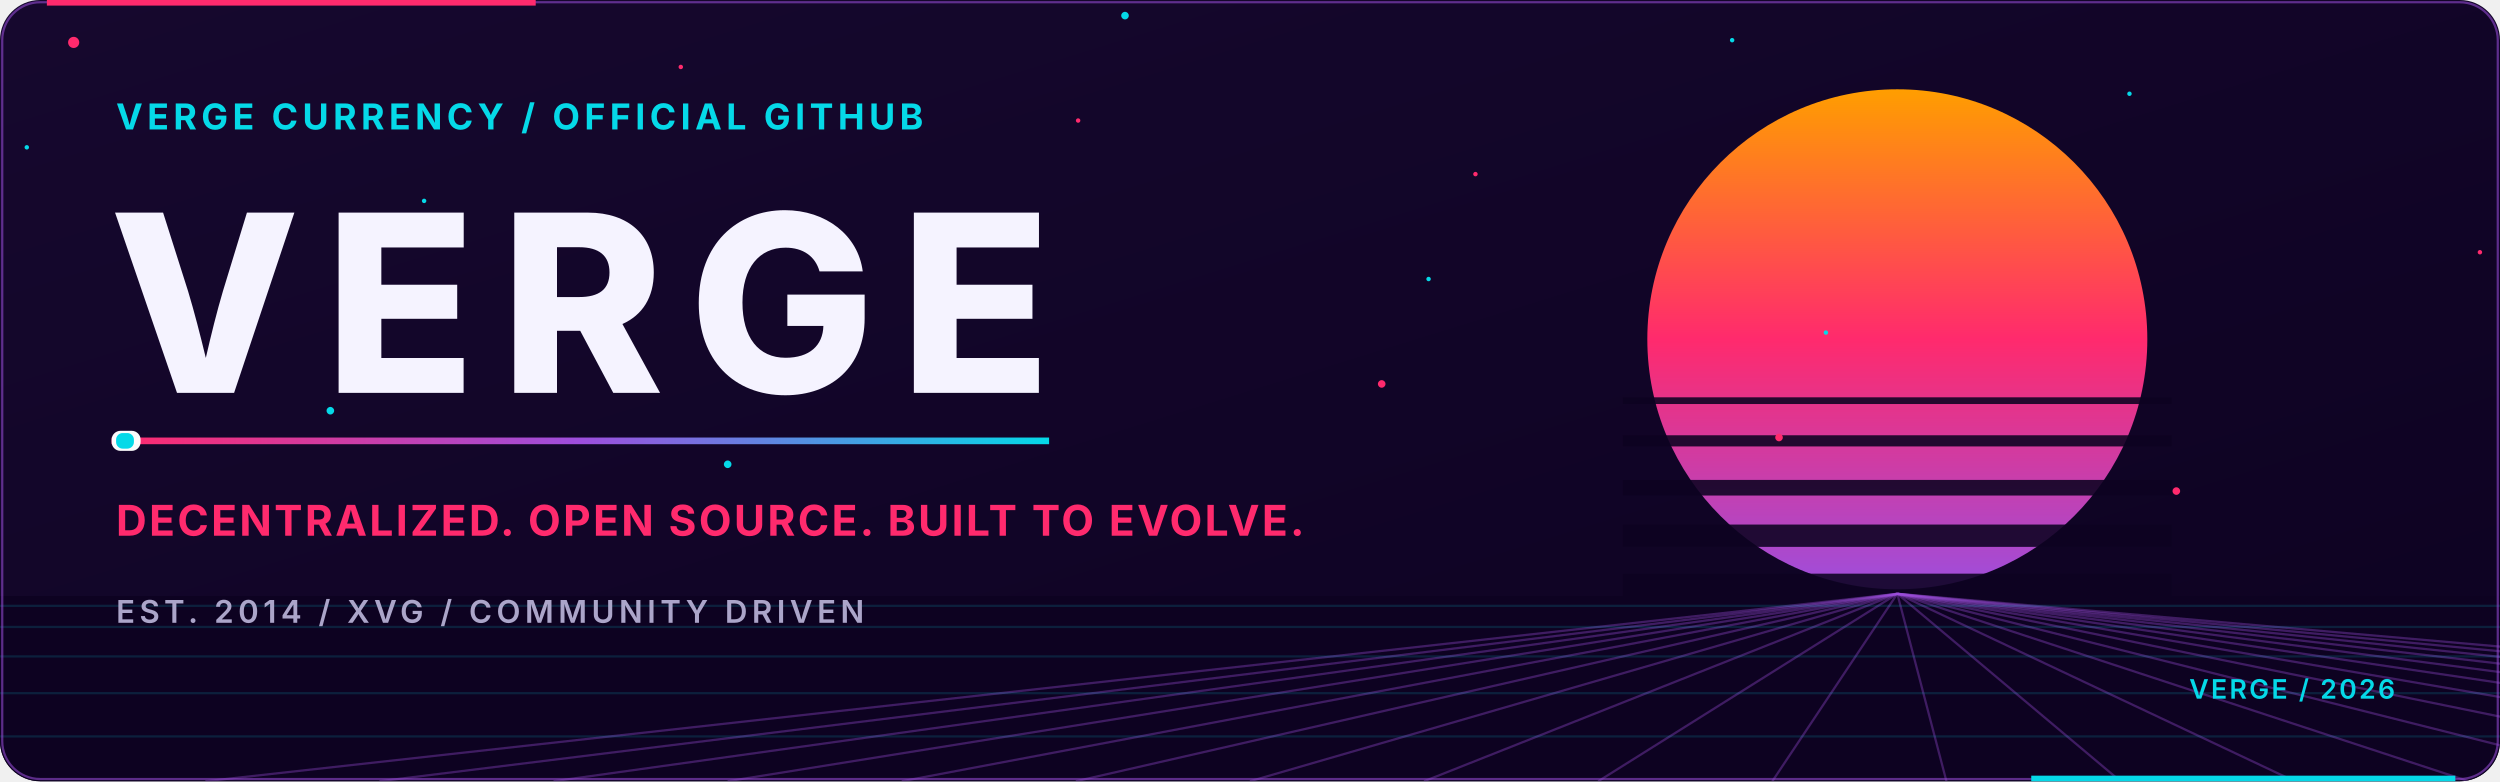
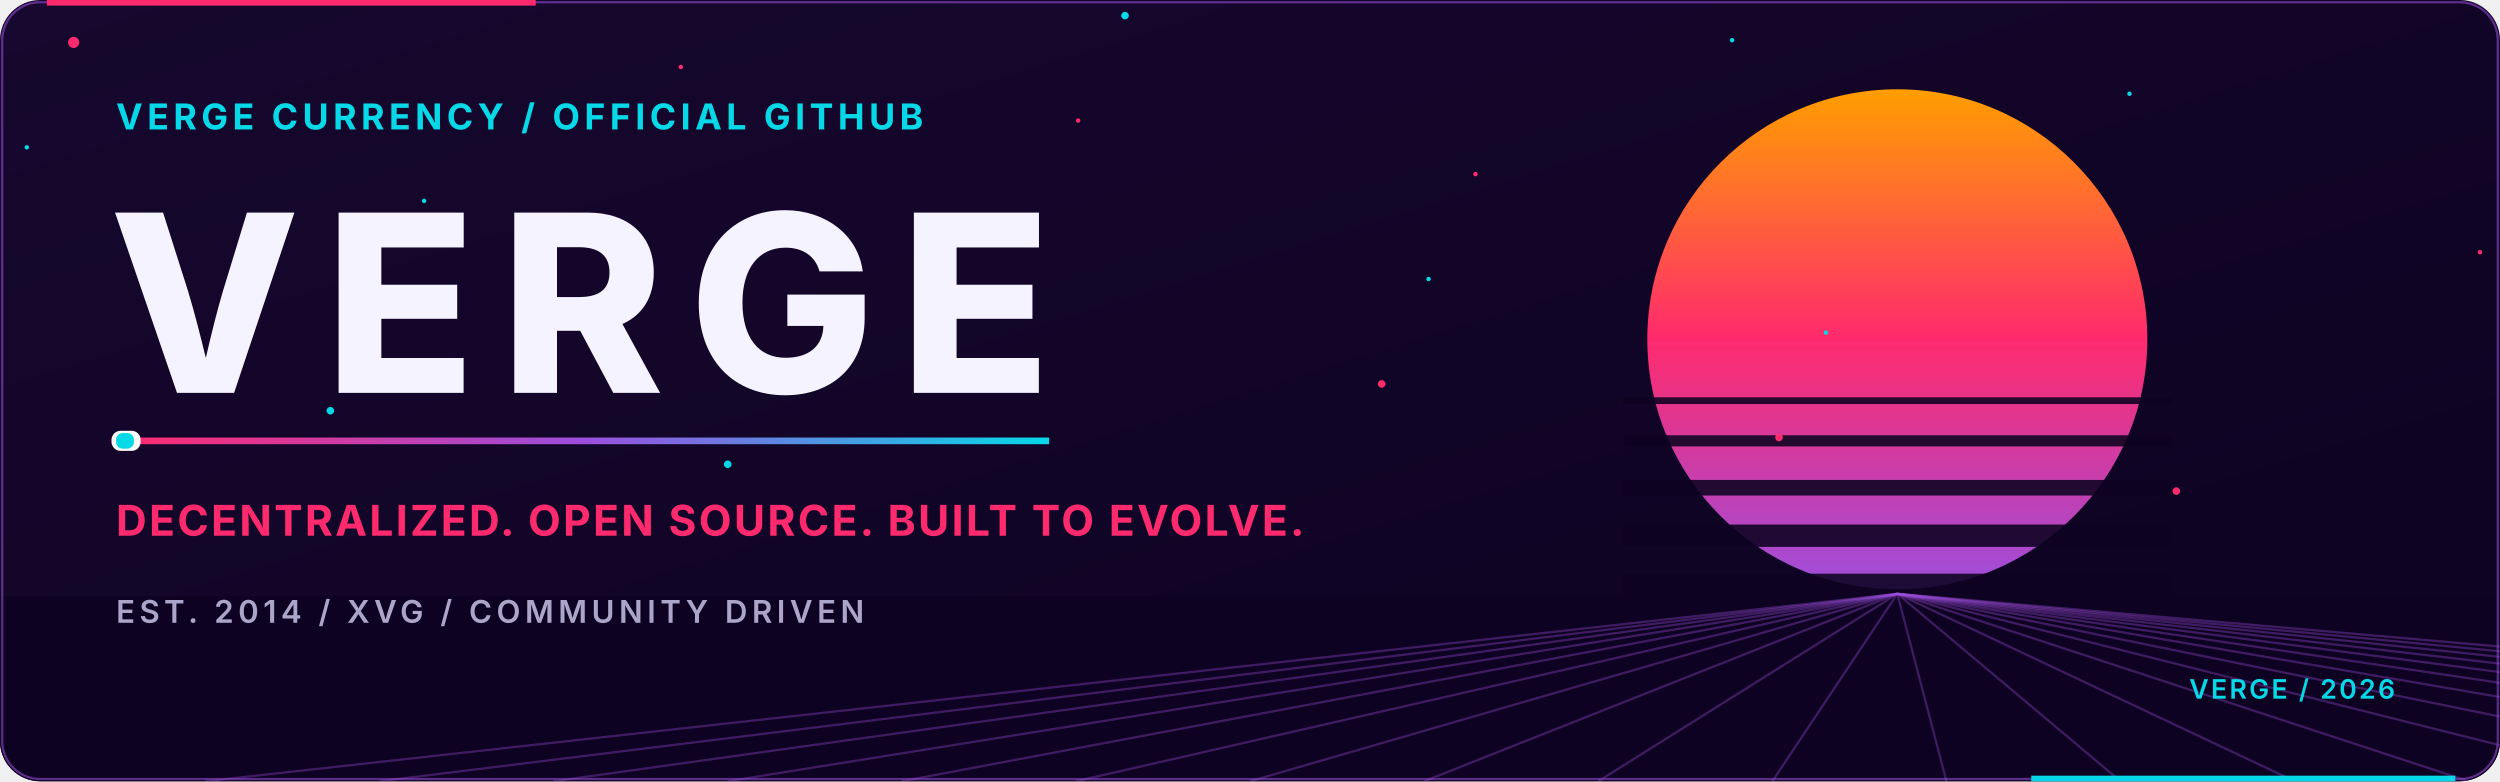
<svg xmlns="http://www.w3.org/2000/svg" width="1120" height="350" viewBox="0 0 1120 350" role="img" aria-label="Verge Currency — Decentralized, Open Source, Built to Evolve">
  <defs>
    <linearGradient id="ground" x1="0" y1="0" x2="1" y2="1">
      <stop stop-color="#16082E" />
      <stop offset="1" stop-color="#0D0221" />
    </linearGradient>
    <linearGradient id="neon" x1="0" y1="0" x2="1" y2="0">
      <stop stop-color="#FF2A6D" />
      <stop offset=".5" stop-color="#9D4EDD" />
      <stop offset="1" stop-color="#05D9E8" />
    </linearGradient>
    <linearGradient id="sun" x1="0" y1="0" x2="0" y2="1">
      <stop stop-color="#FF9E00" />
      <stop offset=".5" stop-color="#FF2A6D" />
      <stop offset="1" stop-color="#9D4EDD" />
    </linearGradient>
    <clipPath id="frame">
      <rect width="1120" height="350" rx="18" />
    </clipPath>
  </defs>
  <style>
    .bg-frame { fill: url(#ground); }
    .sun { transform-origin: 850px 152px; }
    .stripe { fill: #0D0221; opacity: .88; }
    .grid-v { stroke: #9D4EDD; opacity: .35; stroke-width: 1; }
    .grid-h { stroke: #05D9E8; opacity: .14; stroke-width: 1; animation: gridGlow 5s ease-in-out infinite; }
    .starA { animation: twinkleA 4.5s ease-in-out infinite; }
    .starB { animation: twinkleB 6.5s ease-in-out infinite; }
    .starC { animation: twinkleC 5.4s ease-in-out infinite; }
    .accent-line { animation: accentShift 4.2s ease-in-out infinite; }
    .headline { animation: logoGlow 5s ease-in-out infinite; }
    .tagline { animation: tagGlow 5.8s ease-in-out infinite; }
    .panel-border { animation: borderGlow 4.8s ease-in-out infinite; }
    .corner-a { animation: cornerPulseA 4.2s ease-in-out infinite; }
    .corner-b { animation: cornerPulseB 4.8s ease-in-out infinite; }

    @keyframes sunPulse {
      0%, 100% { opacity: .70; transform: scale(1); }
      50% { opacity: 1; transform: scale(1.09); }
    }

    @keyframes twinkleA {
      0%, 100% { opacity: .22; }
      50% { opacity: .65; }
    }

    @keyframes twinkleB {
      0%, 100% { opacity: .18; }
      35% { opacity: .58; }
      70% { opacity: .32; }
    }

    @keyframes twinkleC {
      0%, 100% { opacity: .28; }
      50% { opacity: .75; }
    }

    @keyframes accentShift {
      0%, 100% { opacity: .9; filter: drop-shadow(0 0 1px #05D9E8); }
      50% { opacity: 1; filter: drop-shadow(0 0 6px #FF2A6D); }
    }

    @keyframes logoGlow {
      0%, 100% { filter: drop-shadow(0 0 0px rgba(245,243,255,0)); }
      50% { filter: drop-shadow(0 0 8px rgba(245,243,255,.14)); }
    }

    @keyframes tagGlow {
      0%, 100% { opacity: 1; }
      50% { opacity: .92; filter: drop-shadow(0 0 6px rgba(255,42,109,.18)); }
    }

    @keyframes gridGlow {
      0%, 100% { opacity: .10; }
      50% { opacity: .18; }
    }

    @keyframes borderGlow {
      0%, 100% { stroke-opacity: .45; }
      50% { stroke-opacity: .75; }
    }

    @keyframes cornerPulseA {
      0%, 100% { opacity: .9; }
      50% { opacity: .65; }
    }

    @keyframes cornerPulseB {
      0%, 100% { opacity: .9; }
      50% { opacity: .65; }
    }
    .neon-scanner { }
    @keyframes scanAcross {
      0% { transform: translateX(0px); opacity: 0; }
      8% { opacity: 1; }
      88% { opacity: 1; }
      100% { transform: translateX(410px); opacity: 0; }
    }
  </style>
  <g clip-path="url(#frame)">
    <rect width="1120" height="350" class="bg-frame" />
    <circle cx="850" cy="152" r="112" fill="url(#sun)" class="sun">
      <animate attributeName="opacity" values=".60;1;.60" dur="3s" repeatCount="indefinite" />
      <animate attributeName="r" values="108;116;108" dur="4s" repeatCount="indefinite" />
    </circle>
    <rect x="727" y="178" width="246" height="3" class="stripe" />
    <rect x="727" y="195" width="246" height="5" class="stripe" />
    <rect x="727" y="215" width="246" height="7" class="stripe" />
    <rect x="727" y="235" width="246" height="10" class="stripe" />
    <rect x="727" y="257" width="246" height="13" class="stripe" />
    <rect x="0" y="267" width="1120" height="83" fill="#0D0221" />
    <g>
      <line x1="92" y1="350" x2="850" y2="266" class="grid-v" />
      <line x1="170" y1="350" x2="850" y2="266" class="grid-v" />
      <line x1="248" y1="350" x2="850" y2="266" class="grid-v" />
      <line x1="326" y1="350" x2="850" y2="266" class="grid-v" />
      <line x1="404" y1="350" x2="850" y2="266" class="grid-v" />
      <line x1="482" y1="350" x2="850" y2="266" class="grid-v" />
      <line x1="560" y1="350" x2="850" y2="266" class="grid-v" />
      <line x1="638" y1="350" x2="850" y2="266" class="grid-v" />
      <line x1="716" y1="350" x2="850" y2="266" class="grid-v" />
      <line x1="794" y1="350" x2="850" y2="266" class="grid-v" />
      <line x1="872" y1="350" x2="850" y2="266" class="grid-v" />
      <line x1="950" y1="350" x2="850" y2="266" class="grid-v" />
      <line x1="1028" y1="350" x2="850" y2="266" class="grid-v" />
      <line x1="1106" y1="350" x2="850" y2="266" class="grid-v" />
      <line x1="1184" y1="350" x2="850" y2="266" class="grid-v" />
      <line x1="1262" y1="350" x2="850" y2="266" class="grid-v" />
      <line x1="1340" y1="350" x2="850" y2="266" class="grid-v" />
      <line x1="1418" y1="350" x2="850" y2="266" class="grid-v" />
      <line x1="1496" y1="350" x2="850" y2="266" class="grid-v" />
      <line x1="1574" y1="350" x2="850" y2="266" class="grid-v" />
      <line x1="1652" y1="350" x2="850" y2="266" class="grid-v" />
      <line x1="1730" y1="350" x2="850" y2="266" class="grid-v" />
      <line x1="1808" y1="350" x2="850" y2="266" class="grid-v" />
    </g>
    <g>
-       <line x1="0" y1="271.42" x2="1120" y2="271.42" class="grid-h" />
-       <line x1="0" y1="280.87" x2="1120" y2="280.87" class="grid-h" />
-       <line x1="0" y1="294.08" x2="1120" y2="294.08" class="grid-h" />
-       <line x1="0" y1="310.54" x2="1120" y2="310.54" class="grid-h" />
-       <line x1="0" y1="329.92" x2="1120" y2="329.92" class="grid-h" />
-       <line x1="0" y1="352" x2="1120" y2="352" class="grid-h" />
+       <line x1="0" y1="267" x2="1120" y2="267" stroke="#05D9E8" stroke-width="1.2" opacity="0">
+         <animate attributeName="y1" values="267;350" dur="4.08s" begin="-0.00s" calcMode="spline" keySplines=".55 0 1 1" repeatCount="indefinite" />
+         <animate attributeName="y2" values="267;350" dur="4.08s" begin="-0.00s" calcMode="spline" keySplines=".55 0 1 1" repeatCount="indefinite" />
+         <animate attributeName="opacity" values="0;.12;.30;.38;0" keyTimes="0;.08;.35;.85;1" dur="4.08s" begin="-0.00s" repeatCount="indefinite" />
+       </line>
+       <line x1="0" y1="267" x2="1120" y2="267" stroke="#05D9E8" stroke-width="1.2" opacity="0">
+         <animate attributeName="y1" values="267;350" dur="4.08s" begin="-0.34s" calcMode="spline" keySplines=".55 0 1 1" repeatCount="indefinite" />
+         <animate attributeName="y2" values="267;350" dur="4.08s" begin="-0.34s" calcMode="spline" keySplines=".55 0 1 1" repeatCount="indefinite" />
+         <animate attributeName="opacity" values="0;.12;.30;.38;0" keyTimes="0;.08;.35;.85;1" dur="4.08s" begin="-0.34s" repeatCount="indefinite" />
+       </line>
+       <line x1="0" y1="267" x2="1120" y2="267" stroke="#05D9E8" stroke-width="1.2" opacity="0">
+         <animate attributeName="y1" values="267;350" dur="4.08s" begin="-0.68s" calcMode="spline" keySplines=".55 0 1 1" repeatCount="indefinite" />
+         <animate attributeName="y2" values="267;350" dur="4.08s" begin="-0.68s" calcMode="spline" keySplines=".55 0 1 1" repeatCount="indefinite" />
+         <animate attributeName="opacity" values="0;.12;.30;.38;0" keyTimes="0;.08;.35;.85;1" dur="4.08s" begin="-0.68s" repeatCount="indefinite" />
+       </line>
+       <line x1="0" y1="267" x2="1120" y2="267" stroke="#05D9E8" stroke-width="1.2" opacity="0">
+         <animate attributeName="y1" values="267;350" dur="4.08s" begin="-1.02s" calcMode="spline" keySplines=".55 0 1 1" repeatCount="indefinite" />
+         <animate attributeName="y2" values="267;350" dur="4.08s" begin="-1.02s" calcMode="spline" keySplines=".55 0 1 1" repeatCount="indefinite" />
+         <animate attributeName="opacity" values="0;.12;.30;.38;0" keyTimes="0;.08;.35;.85;1" dur="4.08s" begin="-1.02s" repeatCount="indefinite" />
+       </line>
+       <line x1="0" y1="267" x2="1120" y2="267" stroke="#05D9E8" stroke-width="1.2" opacity="0">
+         <animate attributeName="y1" values="267;350" dur="4.08s" begin="-1.36s" calcMode="spline" keySplines=".55 0 1 1" repeatCount="indefinite" />
+         <animate attributeName="y2" values="267;350" dur="4.08s" begin="-1.36s" calcMode="spline" keySplines=".55 0 1 1" repeatCount="indefinite" />
+         <animate attributeName="opacity" values="0;.12;.30;.38;0" keyTimes="0;.08;.35;.85;1" dur="4.08s" begin="-1.36s" repeatCount="indefinite" />
+       </line>
+       <line x1="0" y1="267" x2="1120" y2="267" stroke="#05D9E8" stroke-width="1.2" opacity="0">
+         <animate attributeName="y1" values="267;350" dur="4.08s" begin="-1.70s" calcMode="spline" keySplines=".55 0 1 1" repeatCount="indefinite" />
+         <animate attributeName="y2" values="267;350" dur="4.08s" begin="-1.70s" calcMode="spline" keySplines=".55 0 1 1" repeatCount="indefinite" />
+         <animate attributeName="opacity" values="0;.12;.30;.38;0" keyTimes="0;.08;.35;.85;1" dur="4.08s" begin="-1.70s" repeatCount="indefinite" />
+       </line>
+       <line x1="0" y1="267" x2="1120" y2="267" stroke="#05D9E8" stroke-width="1.2" opacity="0">
+         <animate attributeName="y1" values="267;350" dur="4.08s" begin="-2.04s" calcMode="spline" keySplines=".55 0 1 1" repeatCount="indefinite" />
+         <animate attributeName="y2" values="267;350" dur="4.08s" begin="-2.04s" calcMode="spline" keySplines=".55 0 1 1" repeatCount="indefinite" />
+         <animate attributeName="opacity" values="0;.12;.30;.38;0" keyTimes="0;.08;.35;.85;1" dur="4.08s" begin="-2.04s" repeatCount="indefinite" />
+       </line>
+       <line x1="0" y1="267" x2="1120" y2="267" stroke="#05D9E8" stroke-width="1.2" opacity="0">
+         <animate attributeName="y1" values="267;350" dur="4.08s" begin="-2.38s" calcMode="spline" keySplines=".55 0 1 1" repeatCount="indefinite" />
+         <animate attributeName="y2" values="267;350" dur="4.08s" begin="-2.38s" calcMode="spline" keySplines=".55 0 1 1" repeatCount="indefinite" />
+         <animate attributeName="opacity" values="0;.12;.30;.38;0" keyTimes="0;.08;.35;.85;1" dur="4.08s" begin="-2.38s" repeatCount="indefinite" />
+       </line>
+       <line x1="0" y1="267" x2="1120" y2="267" stroke="#05D9E8" stroke-width="1.2" opacity="0">
+         <animate attributeName="y1" values="267;350" dur="4.08s" begin="-2.72s" calcMode="spline" keySplines=".55 0 1 1" repeatCount="indefinite" />
+         <animate attributeName="y2" values="267;350" dur="4.08s" begin="-2.72s" calcMode="spline" keySplines=".55 0 1 1" repeatCount="indefinite" />
+         <animate attributeName="opacity" values="0;.12;.30;.38;0" keyTimes="0;.08;.35;.85;1" dur="4.08s" begin="-2.72s" repeatCount="indefinite" />
+       </line>
+       <line x1="0" y1="267" x2="1120" y2="267" stroke="#05D9E8" stroke-width="1.2" opacity="0">
+         <animate attributeName="y1" values="267;350" dur="4.08s" begin="-3.06s" calcMode="spline" keySplines=".55 0 1 1" repeatCount="indefinite" />
+         <animate attributeName="y2" values="267;350" dur="4.08s" begin="-3.06s" calcMode="spline" keySplines=".55 0 1 1" repeatCount="indefinite" />
+         <animate attributeName="opacity" values="0;.12;.30;.38;0" keyTimes="0;.08;.35;.85;1" dur="4.08s" begin="-3.06s" repeatCount="indefinite" />
+       </line>
+       <line x1="0" y1="267" x2="1120" y2="267" stroke="#05D9E8" stroke-width="1.2" opacity="0">
+         <animate attributeName="y1" values="267;350" dur="4.08s" begin="-3.40s" calcMode="spline" keySplines=".55 0 1 1" repeatCount="indefinite" />
+         <animate attributeName="y2" values="267;350" dur="4.08s" begin="-3.40s" calcMode="spline" keySplines=".55 0 1 1" repeatCount="indefinite" />
+         <animate attributeName="opacity" values="0;.12;.30;.38;0" keyTimes="0;.08;.35;.85;1" dur="4.08s" begin="-3.40s" repeatCount="indefinite" />
+       </line>
+       <line x1="0" y1="267" x2="1120" y2="267" stroke="#05D9E8" stroke-width="1.2" opacity="0">
+         <animate attributeName="y1" values="267;350" dur="4.08s" begin="-3.74s" calcMode="spline" keySplines=".55 0 1 1" repeatCount="indefinite" />
+         <animate attributeName="y2" values="267;350" dur="4.08s" begin="-3.74s" calcMode="spline" keySplines=".55 0 1 1" repeatCount="indefinite" />
+         <animate attributeName="opacity" values="0;.12;.30;.38;0" keyTimes="0;.08;.35;.85;1" dur="4.08s" begin="-3.74s" repeatCount="indefinite" />
+       </line>
    </g>
    <g>
      <circle cx="33" cy="19" r="2.5" fill="#FF2A6D">
        <animate attributeName="opacity" values=".1;1;.1" dur="2.2s" repeatCount="indefinite" />
      </circle>
      <circle cx="190" cy="90" r="1" fill="#05D9E8" class="starB" />
      <circle cx="347" cy="161" r="1" fill="#FF2A6D" class="starC" />
      <circle cx="504" cy="7" r="1.7" fill="#05D9E8" class="starA" />
      <circle cx="661" cy="78" r="1" fill="#FF2A6D" class="starB" />
      <circle cx="818" cy="149" r="1" fill="#05D9E8" class="starC" />
      <circle cx="975" cy="220" r="1.7" fill="#FF2A6D" class="starA" />
      <circle cx="12" cy="66" r="1" fill="#05D9E8" class="starB" />
      <circle cx="169" cy="137" r="1" fill="#FF2A6D" class="starC" />
      <circle cx="326" cy="208" r="1.7" fill="#05D9E8" class="starA" />
      <circle cx="483" cy="54" r="1" fill="#FF2A6D" class="starB" />
      <circle cx="640" cy="125" r="1" fill="#05D9E8" class="starC" />
      <circle cx="797" cy="196" r="1.7" fill="#FF2A6D" class="starA" />
      <circle cx="954" cy="42" r="1" fill="#05D9E8" class="starB" />
      <circle cx="1111" cy="113" r="1" fill="#FF2A6D" class="starC" />
      <circle cx="148" cy="184" r="1.7" fill="#05D9E8" class="starA" />
      <circle cx="305" cy="30" r="1" fill="#FF2A6D" class="starB" />
      <circle cx="462" cy="101" r="1" fill="#05D9E8" class="starC" />
      <circle cx="619" cy="172" r="1.7" fill="#FF2A6D" class="starA" />
      <circle cx="776" cy="18" r="1" fill="#05D9E8" class="starB" />
    </g>
    <text x="52" y="58" fill="#05D9E8" font-family="Inter,Arial,sans-serif" font-weight="700" font-size="16" letter-spacing="2">VERGE CURRENCY / OFFICIAL GITHUB</text>
    <text x="49" y="176" fill="#F5F3FF" font-family="Inter,Arial,sans-serif" font-weight="800" font-size="111" letter-spacing="11" class="headline">VERGE</text>
    <rect x="50" y="196" width="420" height="3" fill="url(#neon)" class="accent-line" />
    <g class="neon-scanner">
      <rect x="50" y="193" width="13" height="9" rx="4" fill="#FFFFFF" opacity=".98">
        <animate attributeName="x" values="50;454;50" keyTimes="0;.90;1" dur="3.5s" repeatCount="indefinite" />
        <animate attributeName="opacity" values="0;1;1;0" keyTimes="0;.08;.88;1" dur="3.5s" repeatCount="indefinite" />
      </rect>
      <rect x="52" y="194" width="8" height="7" rx="3" fill="#05D9E8">
        <animate attributeName="x" values="52;456;52" keyTimes="0;.90;1" dur="3.5s" repeatCount="indefinite" />
      </rect>
    </g>
    <text x="52" y="240" fill="#FF2A6D" font-family="Inter,Arial,sans-serif" font-weight="700" font-size="19" letter-spacing="1.1" class="tagline">DECENTRALIZED. OPEN SOURCE. BUILT TO EVOLVE.</text>
    <text x="52" y="279" fill="#ABA5C9" font-family="Inter,Arial,sans-serif" font-weight="600" font-size="14" letter-spacing="2">EST. 2014 / XVG / COMMUNITY DRIVEN</text>
    <text x="1073" y="313" fill="#05D9E8" font-family="Inter,Arial,sans-serif" font-weight="600" font-size="12" letter-spacing="1" text-anchor="end">VERGE / 2026</text>
    <rect x="1" y="1" width="1118" height="348" rx="17" fill="none" stroke="#9D4EDD" stroke-opacity=".55" class="panel-border" />
    <path d="M 21 1 H 240" stroke="#FF2A6D" stroke-width="3" class="corner-a" />
    <path d="M 910 349 H 1100" stroke="#05D9E8" stroke-width="3" class="corner-b" />
  </g>
</svg>
